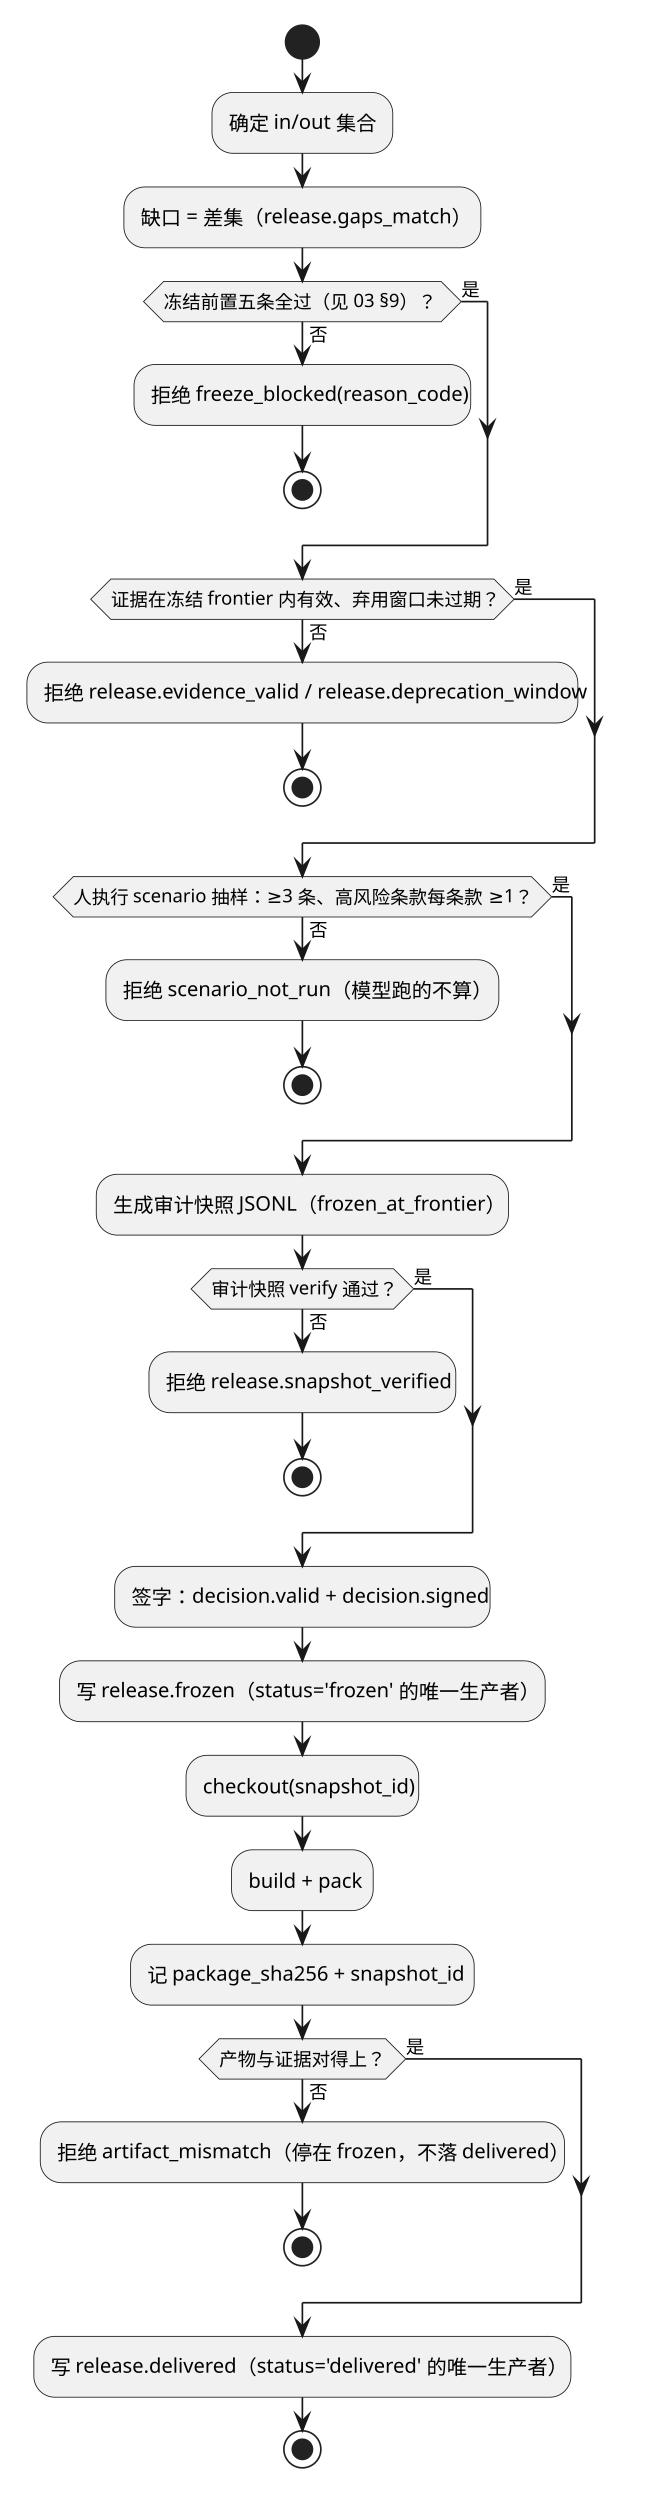
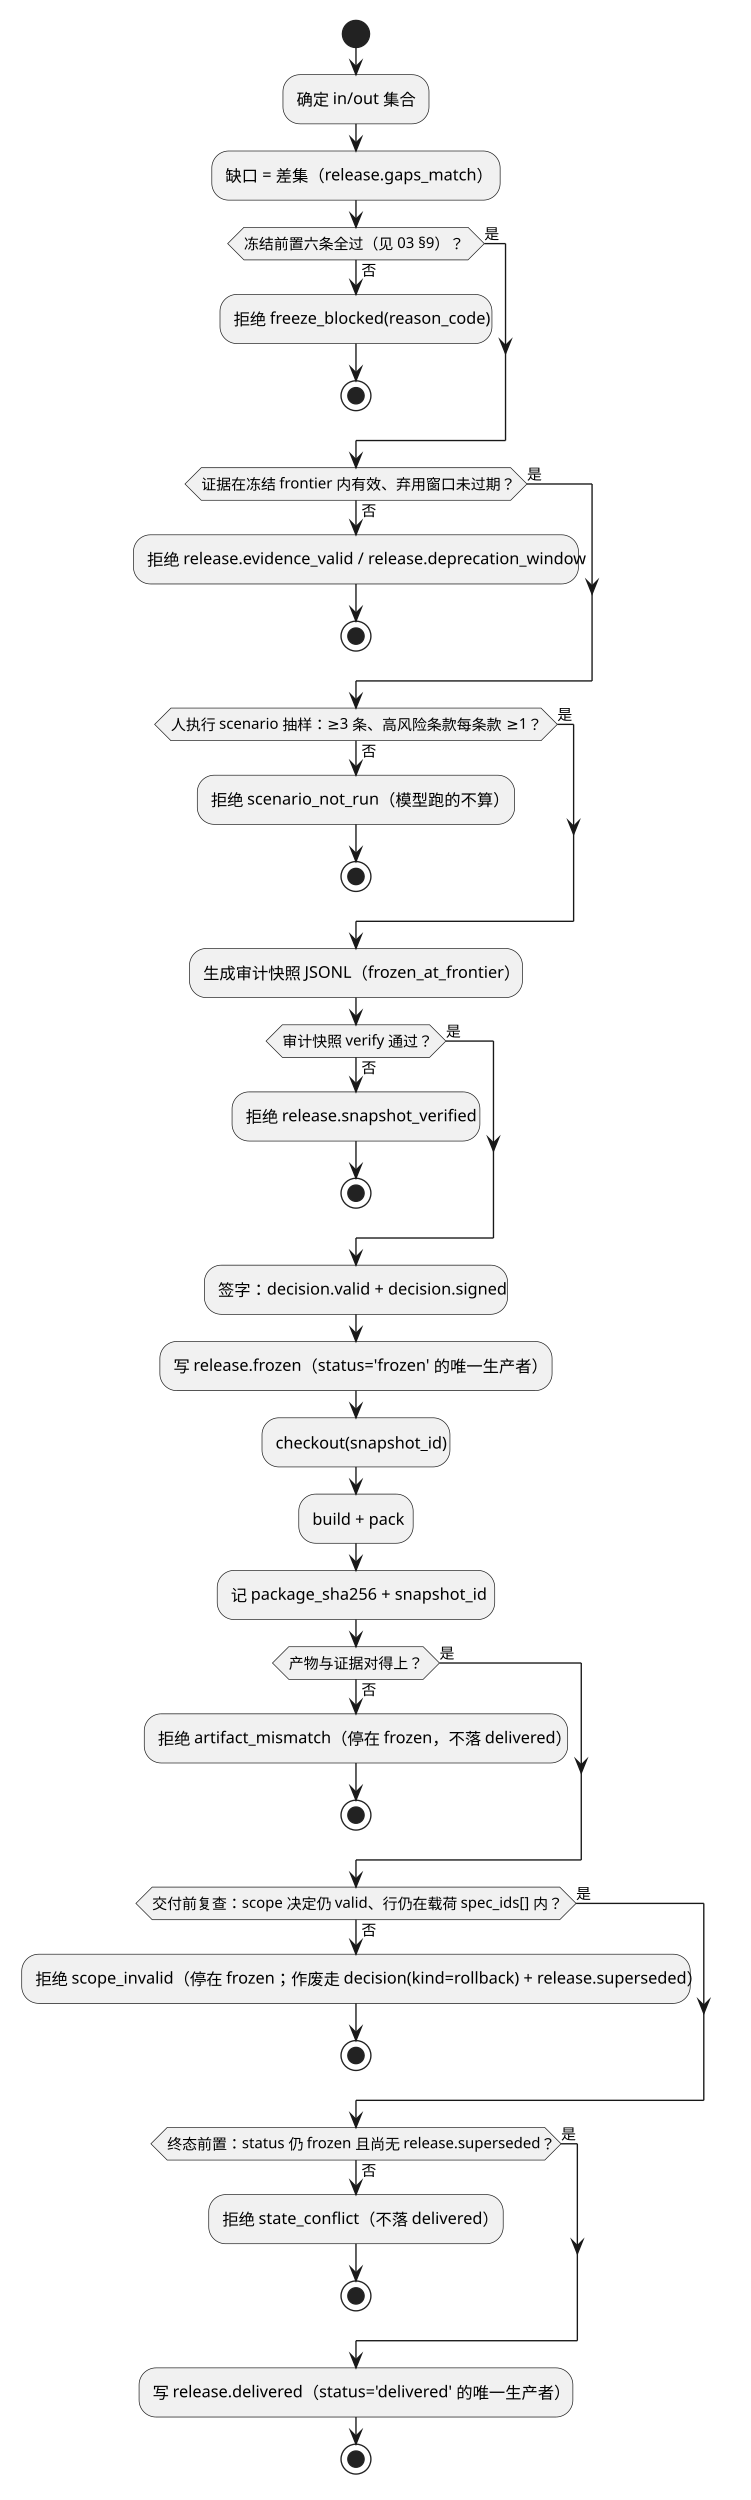
- <svg xmlns="http://www.w3.org/2000/svg" version="1.1" data-diagram-type="ACTIVITY" style="width:388px;height:1487px;background:#FFFFFF;" width="388px" height="1487px" viewBox="0 0 388 1487" zoomAndPan="magnify" preserveAspectRatio="none" contentStyleType="text/css">
+ <svg xmlns="http://www.w3.org/2000/svg" version="1.1" data-diagram-type="ACTIVITY" style="width:553px;height:1841px;background:#FFFFFF;" width="553px" height="1841px" viewBox="0 0 553 1841" zoomAndPan="magnify" preserveAspectRatio="none" contentStyleType="text/css">
  <defs />
  <g font-family="sans-serif" lengthAdjust="spacing">
-     <ellipse cx="179.855" cy="25" rx="10" ry="10" fill="#222" style="stroke:#222;stroke-width:1;" />
-     <rect x="126.086" y="55" width="107.539" height="36.195" fill="#F1F1F1" style="stroke:#181818;stroke-width:0.5;" rx="12.5" ry="12.5" />
-     <text x="136.086" y="77.633" fill="#000" font-size="12" textLength="87.539">确定 in/out 集合</text>
-     <rect x="73.691" y="111.195" width="212.328" height="36.195" fill="#F1F1F1" style="stroke:#181818;stroke-width:0.5;" rx="12.5" ry="12.5" />
-     <text x="83.691" y="133.828" fill="#000" font-size="12" textLength="192.328">缺口 = 差集（release.gaps_match）</text>
-     <rect x="79.721" y="216.813" width="200.27" height="36.195" fill="#F1F1F1" style="stroke:#181818;stroke-width:0.5;" rx="12.5" ry="12.5" />
-     <text x="89.721" y="239.446" fill="#000" font-size="12" textLength="180.27">拒绝 freeze_blocked(reason_code)</text>
-     <ellipse cx="179.855" cy="291.411" rx="11" ry="11" fill="none" style="stroke:#222;stroke-width:1;" />
-     <ellipse cx="179.855" cy="291.411" rx="6" ry="6" fill="#222" style="stroke:#222;stroke-width:1;" />
-     <polygon points="97.366,167.391,262.345,167.391,274.345,179.391,262.345,191.391,97.366,191.391,85.366,179.391,97.366,167.391" fill="#F1F1F1" style="stroke:#181818;stroke-width:0.5;stroke-linejoin:miter;stroke-miterlimit:10;" />
-     <text x="183.855" y="202.971" fill="#000" font-size="11">否</text>
-     <text x="97.366" y="183.548" fill="#000" font-size="11" textLength="164.979">冻结前置五条全过（见 03 §9）？</text>
-     <text x="274.345" y="176.125" fill="#000" font-size="11">是</text>
-     <rect x="16" y="393.834" width="327.711" height="36.195" fill="#F1F1F1" style="stroke:#181818;stroke-width:0.5;" rx="12.5" ry="12.5" />
-     <text x="26" y="416.467" fill="#000" font-size="12" textLength="307.711">拒绝 release.evidence_valid / release.deprecation_window</text>
-     <ellipse cx="179.855" cy="468.432" rx="11" ry="11" fill="none" style="stroke:#222;stroke-width:1;" />
-     <ellipse cx="179.855" cy="468.432" rx="6" ry="6" fill="#222" style="stroke:#222;stroke-width:1;" />
-     <polygon points="65.929,344.411,293.782,344.411,305.782,356.411,293.782,368.411,65.929,368.411,53.929,356.411,65.929,344.411" fill="#F1F1F1" style="stroke:#181818;stroke-width:0.5;stroke-linejoin:miter;stroke-miterlimit:10;" />
-     <text x="183.855" y="379.991" fill="#000" font-size="11">否</text>
-     <text x="65.929" y="360.568" fill="#000" font-size="11" textLength="227.853">证据在冻结 frontier 内有效、弃用窗口未过期？</text>
-     <text x="305.782" y="353.146" fill="#000" font-size="11">是</text>
-     <rect x="63.004" y="570.854" width="233.703" height="36.195" fill="#F1F1F1" style="stroke:#181818;stroke-width:0.5;" rx="12.5" ry="12.5" />
-     <text x="73.004" y="593.487" fill="#000" font-size="12" textLength="213.703">拒绝 scenario_not_run（模型跑的不算）</text>
-     <ellipse cx="179.855" cy="645.452" rx="11" ry="11" fill="none" style="stroke:#222;stroke-width:1;" />
-     <ellipse cx="179.855" cy="645.452" rx="6" ry="6" fill="#222" style="stroke:#222;stroke-width:1;" />
-     <polygon points="43.585,521.432,316.125,521.432,328.125,533.432,316.125,545.432,43.585,545.432,31.585,533.432,43.585,521.432" fill="#F1F1F1" style="stroke:#181818;stroke-width:0.5;stroke-linejoin:miter;stroke-miterlimit:10;" />
-     <text x="183.855" y="557.012" fill="#000" font-size="11">否</text>
-     <text x="43.585" y="537.589" fill="#000" font-size="11" textLength="272.54">人执行 scenario 抽样：≥3 条、高风险条款每条款 ≥1？</text>
-     <text x="328.125" y="530.166" fill="#000" font-size="11">是</text>
-     <rect x="57.262" y="698.452" width="245.188" height="36.195" fill="#F1F1F1" style="stroke:#181818;stroke-width:0.5;" rx="12.5" ry="12.5" />
-     <text x="67.262" y="721.085" fill="#000" font-size="12" textLength="225.188">生成审计快照 JSONL（frozen_at_frontier）</text>
-     <rect x="88.604" y="804.07" width="182.504" height="36.195" fill="#F1F1F1" style="stroke:#181818;stroke-width:0.5;" rx="12.5" ry="12.5" />
-     <text x="98.604" y="826.703" fill="#000" font-size="12" textLength="162.504">拒绝 release.snapshot_verified</text>
-     <ellipse cx="179.855" cy="878.668" rx="11" ry="11" fill="none" style="stroke:#222;stroke-width:1;" />
-     <ellipse cx="179.855" cy="878.668" rx="6" ry="6" fill="#222" style="stroke:#222;stroke-width:1;" />
-     <polygon points="125.645,754.647,234.066,754.647,246.066,766.647,234.066,778.647,125.645,778.647,113.645,766.647,125.645,754.647" fill="#F1F1F1" style="stroke:#181818;stroke-width:0.5;stroke-linejoin:miter;stroke-miterlimit:10;" />
-     <text x="183.855" y="790.228" fill="#000" font-size="11">否</text>
-     <text x="125.645" y="770.805" fill="#000" font-size="11" textLength="108.421">审计快照 verify 通过？</text>
-     <text x="246.066" y="763.382" fill="#000" font-size="11">是</text>
-     <rect x="68.225" y="931.668" width="223.262" height="36.195" fill="#F1F1F1" style="stroke:#181818;stroke-width:0.5;" rx="12.5" ry="12.5" />
-     <text x="78.225" y="954.301" fill="#000" font-size="12" textLength="203.262">签字：decision.valid + decision.signed</text>
-     <rect x="35.447" y="987.863" width="288.816" height="36.195" fill="#F1F1F1" style="stroke:#181818;stroke-width:0.5;" rx="12.5" ry="12.5" />
-     <text x="45.447" y="1010.496" fill="#000" font-size="12" textLength="268.816">写 release.frozen（status='frozen' 的唯一生产者）</text>
-     <rect x="110.658" y="1044.059" width="138.395" height="36.195" fill="#F1F1F1" style="stroke:#181818;stroke-width:0.5;" rx="12.5" ry="12.5" />
-     <text x="120.658" y="1066.691" fill="#000" font-size="12" textLength="118.395">checkout(snapshot_id)</text>
-     <rect x="137.74" y="1100.254" width="84.23" height="36.195" fill="#F1F1F1" style="stroke:#181818;stroke-width:0.5;" rx="12.5" ry="12.5" />
-     <text x="147.74" y="1122.887" fill="#000" font-size="12" textLength="64.23">build + pack</text>
-     <rect x="77.676" y="1156.449" width="204.359" height="36.195" fill="#F1F1F1" style="stroke:#181818;stroke-width:0.5;" rx="12.5" ry="12.5" />
-     <text x="87.676" y="1179.082" fill="#000" font-size="12" textLength="184.359">记 package_sha256 + snapshot_id</text>
-     <rect x="23.951" y="1262.067" width="311.809" height="36.195" fill="#F1F1F1" style="stroke:#181818;stroke-width:0.5;" rx="12.5" ry="12.5" />
-     <text x="33.951" y="1284.7" fill="#000" font-size="12" textLength="291.809">拒绝 artifact_mismatch（停在 frozen，不落 delivered）</text>
-     <ellipse cx="179.855" cy="1336.665" rx="11" ry="11" fill="none" style="stroke:#222;stroke-width:1;" />
-     <ellipse cx="179.855" cy="1336.665" rx="6" ry="6" fill="#222" style="stroke:#222;stroke-width:1;" />
-     <polygon points="130.355,1212.645,229.355,1212.645,241.355,1224.645,229.355,1236.645,130.355,1236.645,118.355,1224.645,130.355,1212.645" fill="#F1F1F1" style="stroke:#181818;stroke-width:0.5;stroke-linejoin:miter;stroke-miterlimit:10;" />
-     <text x="183.855" y="1248.225" fill="#000" font-size="11">否</text>
-     <text x="130.355" y="1228.802" fill="#000" font-size="11" textLength="99">产物与证据对得上？</text>
-     <text x="241.355" y="1221.379" fill="#000" font-size="11">是</text>
-     <rect x="20.131" y="1389.665" width="319.449" height="36.195" fill="#F1F1F1" style="stroke:#181818;stroke-width:0.5;" rx="12.5" ry="12.5" />
-     <text x="30.131" y="1412.298" fill="#000" font-size="12" textLength="299.449">写 release.delivered（status='delivered' 的唯一生产者）</text>
-     <ellipse cx="179.855" cy="1456.86" rx="11" ry="11" fill="none" style="stroke:#222;stroke-width:1;" />
-     <ellipse cx="179.855" cy="1456.86" rx="6" ry="6" fill="#222" style="stroke:#222;stroke-width:1;" />
-     <line x1="179.855" y1="35" x2="179.855" y2="55" style="stroke:#181818;stroke-width:1;" />
-     <polygon points="175.855,45,179.855,55,183.855,45,179.855,49" fill="#181818" style="stroke:#181818;stroke-width:1;stroke-linejoin:miter;stroke-miterlimit:10;" />
-     <line x1="179.855" y1="91.195" x2="179.855" y2="111.195" style="stroke:#181818;stroke-width:1;" />
-     <polygon points="175.855,101.195,179.855,111.195,183.855,101.195,179.855,105.195" fill="#181818" style="stroke:#181818;stroke-width:1;stroke-linejoin:miter;stroke-miterlimit:10;" />
-     <line x1="179.855" y1="253.009" x2="179.855" y2="280.411" style="stroke:#181818;stroke-width:1;" />
-     <polygon points="175.855,270.411,179.855,280.411,183.855,270.411,179.855,274.411" fill="#181818" style="stroke:#181818;stroke-width:1;stroke-linejoin:miter;stroke-miterlimit:10;" />
-     <line x1="179.855" y1="191.391" x2="179.855" y2="216.813" style="stroke:#181818;stroke-width:1;" />
-     <polygon points="175.855,206.813,179.855,216.813,183.855,206.813,179.855,210.813" fill="#181818" style="stroke:#181818;stroke-width:1;stroke-linejoin:miter;stroke-miterlimit:10;" />
-     <line x1="274.345" y1="179.391" x2="289.99" y2="179.391" style="stroke:#181818;stroke-width:1;" />
-     <polygon points="285.99,250.411,289.99,260.411,293.99,250.411,289.99,254.411" fill="#181818" style="stroke:#181818;stroke-width:1;stroke-linejoin:miter;stroke-miterlimit:10;" />
-     <line x1="289.99" y1="179.391" x2="289.99" y2="324.411" style="stroke:#181818;stroke-width:1;" />
-     <line x1="289.99" y1="324.411" x2="179.855" y2="324.411" style="stroke:#181818;stroke-width:1;" />
-     <line x1="179.855" y1="324.411" x2="179.855" y2="344.411" style="stroke:#181818;stroke-width:1;" />
-     <polygon points="175.855,334.411,179.855,344.411,183.855,334.411,179.855,338.411" fill="#181818" style="stroke:#181818;stroke-width:1;stroke-linejoin:miter;stroke-miterlimit:10;" />
-     <line x1="179.855" y1="147.391" x2="179.855" y2="167.391" style="stroke:#181818;stroke-width:1;" />
-     <polygon points="175.855,157.391,179.855,167.391,183.855,157.391,179.855,161.391" fill="#181818" style="stroke:#181818;stroke-width:1;stroke-linejoin:miter;stroke-miterlimit:10;" />
-     <line x1="179.855" y1="430.029" x2="179.855" y2="457.432" style="stroke:#181818;stroke-width:1;" />
-     <polygon points="175.855,447.432,179.855,457.432,183.855,447.432,179.855,451.432" fill="#181818" style="stroke:#181818;stroke-width:1;stroke-linejoin:miter;stroke-miterlimit:10;" />
-     <line x1="179.855" y1="368.411" x2="179.855" y2="393.834" style="stroke:#181818;stroke-width:1;" />
-     <polygon points="175.855,383.834,179.855,393.834,183.855,383.834,179.855,387.834" fill="#181818" style="stroke:#181818;stroke-width:1;stroke-linejoin:miter;stroke-miterlimit:10;" />
-     <line x1="305.782" y1="356.411" x2="353.711" y2="356.411" style="stroke:#181818;stroke-width:1;" />
-     <polygon points="349.711,427.432,353.711,437.432,357.711,427.432,353.711,431.432" fill="#181818" style="stroke:#181818;stroke-width:1;stroke-linejoin:miter;stroke-miterlimit:10;" />
-     <line x1="353.711" y1="356.411" x2="353.711" y2="501.432" style="stroke:#181818;stroke-width:1;" />
-     <line x1="353.711" y1="501.432" x2="179.855" y2="501.432" style="stroke:#181818;stroke-width:1;" />
-     <line x1="179.855" y1="501.432" x2="179.855" y2="521.432" style="stroke:#181818;stroke-width:1;" />
-     <polygon points="175.855,511.432,179.855,521.432,183.855,511.432,179.855,515.432" fill="#181818" style="stroke:#181818;stroke-width:1;stroke-linejoin:miter;stroke-miterlimit:10;" />
-     <line x1="179.855" y1="607.05" x2="179.855" y2="634.452" style="stroke:#181818;stroke-width:1;" />
-     <polygon points="175.855,624.452,179.855,634.452,183.855,624.452,179.855,628.452" fill="#181818" style="stroke:#181818;stroke-width:1;stroke-linejoin:miter;stroke-miterlimit:10;" />
-     <line x1="179.855" y1="545.432" x2="179.855" y2="570.854" style="stroke:#181818;stroke-width:1;" />
-     <polygon points="175.855,560.854,179.855,570.854,183.855,560.854,179.855,564.854" fill="#181818" style="stroke:#181818;stroke-width:1;stroke-linejoin:miter;stroke-miterlimit:10;" />
-     <line x1="328.125" y1="533.432" x2="340.125" y2="533.432" style="stroke:#181818;stroke-width:1;" />
-     <polygon points="336.125,604.452,340.125,614.452,344.125,604.452,340.125,608.452" fill="#181818" style="stroke:#181818;stroke-width:1;stroke-linejoin:miter;stroke-miterlimit:10;" />
-     <line x1="340.125" y1="533.432" x2="340.125" y2="678.452" style="stroke:#181818;stroke-width:1;" />
-     <line x1="340.125" y1="678.452" x2="179.855" y2="678.452" style="stroke:#181818;stroke-width:1;" />
-     <line x1="179.855" y1="678.452" x2="179.855" y2="698.452" style="stroke:#181818;stroke-width:1;" />
-     <polygon points="175.855,688.452,179.855,698.452,183.855,688.452,179.855,692.452" fill="#181818" style="stroke:#181818;stroke-width:1;stroke-linejoin:miter;stroke-miterlimit:10;" />
-     <line x1="179.855" y1="840.266" x2="179.855" y2="867.668" style="stroke:#181818;stroke-width:1;" />
-     <polygon points="175.855,857.668,179.855,867.668,183.855,857.668,179.855,861.668" fill="#181818" style="stroke:#181818;stroke-width:1;stroke-linejoin:miter;stroke-miterlimit:10;" />
-     <line x1="179.855" y1="778.647" x2="179.855" y2="804.07" style="stroke:#181818;stroke-width:1;" />
-     <polygon points="175.855,794.07,179.855,804.07,183.855,794.07,179.855,798.07" fill="#181818" style="stroke:#181818;stroke-width:1;stroke-linejoin:miter;stroke-miterlimit:10;" />
-     <line x1="246.066" y1="766.647" x2="281.107" y2="766.647" style="stroke:#181818;stroke-width:1;" />
-     <polygon points="277.107,837.668,281.107,847.668,285.107,837.668,281.107,841.668" fill="#181818" style="stroke:#181818;stroke-width:1;stroke-linejoin:miter;stroke-miterlimit:10;" />
-     <line x1="281.107" y1="766.647" x2="281.107" y2="911.668" style="stroke:#181818;stroke-width:1;" />
-     <line x1="281.107" y1="911.668" x2="179.855" y2="911.668" style="stroke:#181818;stroke-width:1;" />
-     <line x1="179.855" y1="911.668" x2="179.855" y2="931.668" style="stroke:#181818;stroke-width:1;" />
-     <polygon points="175.855,921.668,179.855,931.668,183.855,921.668,179.855,925.668" fill="#181818" style="stroke:#181818;stroke-width:1;stroke-linejoin:miter;stroke-miterlimit:10;" />
-     <line x1="179.855" y1="734.647" x2="179.855" y2="754.647" style="stroke:#181818;stroke-width:1;" />
-     <polygon points="175.855,744.647,179.855,754.647,183.855,744.647,179.855,748.647" fill="#181818" style="stroke:#181818;stroke-width:1;stroke-linejoin:miter;stroke-miterlimit:10;" />
-     <line x1="179.855" y1="967.863" x2="179.855" y2="987.863" style="stroke:#181818;stroke-width:1;" />
-     <polygon points="175.855,977.863,179.855,987.863,183.855,977.863,179.855,981.863" fill="#181818" style="stroke:#181818;stroke-width:1;stroke-linejoin:miter;stroke-miterlimit:10;" />
-     <line x1="179.855" y1="1024.059" x2="179.855" y2="1044.059" style="stroke:#181818;stroke-width:1;" />
-     <polygon points="175.855,1034.059,179.855,1044.059,183.855,1034.059,179.855,1038.059" fill="#181818" style="stroke:#181818;stroke-width:1;stroke-linejoin:miter;stroke-miterlimit:10;" />
-     <line x1="179.855" y1="1080.254" x2="179.855" y2="1100.254" style="stroke:#181818;stroke-width:1;" />
-     <polygon points="175.855,1090.254,179.855,1100.254,183.855,1090.254,179.855,1094.254" fill="#181818" style="stroke:#181818;stroke-width:1;stroke-linejoin:miter;stroke-miterlimit:10;" />
-     <line x1="179.855" y1="1136.449" x2="179.855" y2="1156.449" style="stroke:#181818;stroke-width:1;" />
-     <polygon points="175.855,1146.449,179.855,1156.449,183.855,1146.449,179.855,1150.449" fill="#181818" style="stroke:#181818;stroke-width:1;stroke-linejoin:miter;stroke-miterlimit:10;" />
-     <line x1="179.855" y1="1298.263" x2="179.855" y2="1325.665" style="stroke:#181818;stroke-width:1;" />
-     <polygon points="175.855,1315.665,179.855,1325.665,183.855,1315.665,179.855,1319.665" fill="#181818" style="stroke:#181818;stroke-width:1;stroke-linejoin:miter;stroke-miterlimit:10;" />
-     <line x1="179.855" y1="1236.645" x2="179.855" y2="1262.067" style="stroke:#181818;stroke-width:1;" />
-     <polygon points="175.855,1252.067,179.855,1262.067,183.855,1252.067,179.855,1256.067" fill="#181818" style="stroke:#181818;stroke-width:1;stroke-linejoin:miter;stroke-miterlimit:10;" />
-     <line x1="241.355" y1="1224.645" x2="345.76" y2="1224.645" style="stroke:#181818;stroke-width:1;" />
-     <polygon points="341.76,1295.665,345.76,1305.665,349.76,1295.665,345.76,1299.665" fill="#181818" style="stroke:#181818;stroke-width:1;stroke-linejoin:miter;stroke-miterlimit:10;" />
-     <line x1="345.76" y1="1224.645" x2="345.76" y2="1369.665" style="stroke:#181818;stroke-width:1;" />
-     <line x1="345.76" y1="1369.665" x2="179.855" y2="1369.665" style="stroke:#181818;stroke-width:1;" />
-     <line x1="179.855" y1="1369.665" x2="179.855" y2="1389.665" style="stroke:#181818;stroke-width:1;" />
-     <polygon points="175.855,1379.665,179.855,1389.665,183.855,1379.665,179.855,1383.665" fill="#181818" style="stroke:#181818;stroke-width:1;stroke-linejoin:miter;stroke-miterlimit:10;" />
-     <line x1="179.855" y1="1192.645" x2="179.855" y2="1212.645" style="stroke:#181818;stroke-width:1;" />
-     <polygon points="175.855,1202.645,179.855,1212.645,183.855,1202.645,179.855,1206.645" fill="#181818" style="stroke:#181818;stroke-width:1;stroke-linejoin:miter;stroke-miterlimit:10;" />
-     <line x1="179.855" y1="1425.86" x2="179.855" y2="1445.86" style="stroke:#181818;stroke-width:1;" />
-     <polygon points="175.855,1435.86,179.855,1445.86,183.855,1435.86,179.855,1439.86" fill="#181818" style="stroke:#181818;stroke-width:1;stroke-linejoin:miter;stroke-miterlimit:10;" />
+     <ellipse cx="262.139" cy="25" rx="10" ry="10" fill="#222" style="stroke:#222;stroke-width:1;" />
+     <rect x="208.369" y="55" width="107.539" height="36.195" fill="#F1F1F1" style="stroke:#181818;stroke-width:0.5;" rx="12.5" ry="12.5" />
+     <text x="218.369" y="77.633" fill="#000" font-size="12" textLength="87.539">确定 in/out 集合</text>
+     <rect x="155.975" y="111.195" width="212.328" height="36.195" fill="#F1F1F1" style="stroke:#181818;stroke-width:0.5;" rx="12.5" ry="12.5" />
+     <text x="165.975" y="133.828" fill="#000" font-size="12" textLength="192.328">缺口 = 差集（release.gaps_match）</text>
+     <rect x="162.004" y="216.813" width="200.27" height="36.195" fill="#F1F1F1" style="stroke:#181818;stroke-width:0.5;" rx="12.5" ry="12.5" />
+     <text x="172.004" y="239.446" fill="#000" font-size="12" textLength="180.27">拒绝 freeze_blocked(reason_code)</text>
+     <ellipse cx="262.139" cy="291.411" rx="11" ry="11" fill="none" style="stroke:#222;stroke-width:1;" />
+     <ellipse cx="262.139" cy="291.411" rx="6" ry="6" fill="#222" style="stroke:#222;stroke-width:1;" />
+     <polygon points="179.649,167.391,344.628,167.391,356.628,179.391,344.628,191.391,179.649,191.391,167.649,179.391,179.649,167.391" fill="#F1F1F1" style="stroke:#181818;stroke-width:0.5;stroke-linejoin:miter;stroke-miterlimit:10;" />
+     <text x="266.139" y="202.971" fill="#000" font-size="11">否</text>
+     <text x="179.649" y="183.548" fill="#000" font-size="11" textLength="164.979">冻结前置六条全过（见 03 §9）？</text>
+     <text x="356.628" y="176.125" fill="#000" font-size="11">是</text>
+     <rect x="98.283" y="393.834" width="327.711" height="36.195" fill="#F1F1F1" style="stroke:#181818;stroke-width:0.5;" rx="12.5" ry="12.5" />
+     <text x="108.283" y="416.467" fill="#000" font-size="12" textLength="307.711">拒绝 release.evidence_valid / release.deprecation_window</text>
+     <ellipse cx="262.139" cy="468.432" rx="11" ry="11" fill="none" style="stroke:#222;stroke-width:1;" />
+     <ellipse cx="262.139" cy="468.432" rx="6" ry="6" fill="#222" style="stroke:#222;stroke-width:1;" />
+     <polygon points="148.212,344.411,376.065,344.411,388.065,356.411,376.065,368.411,148.212,368.411,136.212,356.411,148.212,344.411" fill="#F1F1F1" style="stroke:#181818;stroke-width:0.5;stroke-linejoin:miter;stroke-miterlimit:10;" />
+     <text x="266.139" y="379.991" fill="#000" font-size="11">否</text>
+     <text x="148.212" y="360.568" fill="#000" font-size="11" textLength="227.853">证据在冻结 frontier 内有效、弃用窗口未过期？</text>
+     <text x="388.065" y="353.146" fill="#000" font-size="11">是</text>
+     <rect x="145.287" y="570.854" width="233.703" height="36.195" fill="#F1F1F1" style="stroke:#181818;stroke-width:0.5;" rx="12.5" ry="12.5" />
+     <text x="155.287" y="593.487" fill="#000" font-size="12" textLength="213.703">拒绝 scenario_not_run（模型跑的不算）</text>
+     <ellipse cx="262.139" cy="645.452" rx="11" ry="11" fill="none" style="stroke:#222;stroke-width:1;" />
+     <ellipse cx="262.139" cy="645.452" rx="6" ry="6" fill="#222" style="stroke:#222;stroke-width:1;" />
+     <polygon points="125.869,521.432,398.409,521.432,410.409,533.432,398.409,545.432,125.869,545.432,113.869,533.432,125.869,521.432" fill="#F1F1F1" style="stroke:#181818;stroke-width:0.5;stroke-linejoin:miter;stroke-miterlimit:10;" />
+     <text x="266.139" y="557.012" fill="#000" font-size="11">否</text>
+     <text x="125.869" y="537.589" fill="#000" font-size="11" textLength="272.54">人执行 scenario 抽样：≥3 条、高风险条款每条款 ≥1？</text>
+     <text x="410.409" y="530.166" fill="#000" font-size="11">是</text>
+     <rect x="139.545" y="698.452" width="245.188" height="36.195" fill="#F1F1F1" style="stroke:#181818;stroke-width:0.5;" rx="12.5" ry="12.5" />
+     <text x="149.545" y="721.085" fill="#000" font-size="12" textLength="225.188">生成审计快照 JSONL（frozen_at_frontier）</text>
+     <rect x="170.887" y="804.07" width="182.504" height="36.195" fill="#F1F1F1" style="stroke:#181818;stroke-width:0.5;" rx="12.5" ry="12.5" />
+     <text x="180.887" y="826.703" fill="#000" font-size="12" textLength="162.504">拒绝 release.snapshot_verified</text>
+     <ellipse cx="262.139" cy="878.668" rx="11" ry="11" fill="none" style="stroke:#222;stroke-width:1;" />
+     <ellipse cx="262.139" cy="878.668" rx="6" ry="6" fill="#222" style="stroke:#222;stroke-width:1;" />
+     <polygon points="207.928,754.647,316.349,754.647,328.349,766.647,316.349,778.647,207.928,778.647,195.928,766.647,207.928,754.647" fill="#F1F1F1" style="stroke:#181818;stroke-width:0.5;stroke-linejoin:miter;stroke-miterlimit:10;" />
+     <text x="266.139" y="790.228" fill="#000" font-size="11">否</text>
+     <text x="207.928" y="770.805" fill="#000" font-size="11" textLength="108.421">审计快照 verify 通过？</text>
+     <text x="328.349" y="763.382" fill="#000" font-size="11">是</text>
+     <rect x="150.508" y="931.668" width="223.262" height="36.195" fill="#F1F1F1" style="stroke:#181818;stroke-width:0.5;" rx="12.5" ry="12.5" />
+     <text x="160.508" y="954.301" fill="#000" font-size="12" textLength="203.262">签字：decision.valid + decision.signed</text>
+     <rect x="117.73" y="987.863" width="288.816" height="36.195" fill="#F1F1F1" style="stroke:#181818;stroke-width:0.5;" rx="12.5" ry="12.5" />
+     <text x="127.73" y="1010.496" fill="#000" font-size="12" textLength="268.816">写 release.frozen（status='frozen' 的唯一生产者）</text>
+     <rect x="192.941" y="1044.059" width="138.395" height="36.195" fill="#F1F1F1" style="stroke:#181818;stroke-width:0.5;" rx="12.5" ry="12.5" />
+     <text x="202.941" y="1066.691" fill="#000" font-size="12" textLength="118.395">checkout(snapshot_id)</text>
+     <rect x="220.023" y="1100.254" width="84.23" height="36.195" fill="#F1F1F1" style="stroke:#181818;stroke-width:0.5;" rx="12.5" ry="12.5" />
+     <text x="230.023" y="1122.887" fill="#000" font-size="12" textLength="64.23">build + pack</text>
+     <rect x="159.959" y="1156.449" width="204.359" height="36.195" fill="#F1F1F1" style="stroke:#181818;stroke-width:0.5;" rx="12.5" ry="12.5" />
+     <text x="169.959" y="1179.082" fill="#000" font-size="12" textLength="184.359">记 package_sha256 + snapshot_id</text>
+     <rect x="106.234" y="1262.067" width="311.809" height="36.195" fill="#F1F1F1" style="stroke:#181818;stroke-width:0.5;" rx="12.5" ry="12.5" />
+     <text x="116.234" y="1284.7" fill="#000" font-size="12" textLength="291.809">拒绝 artifact_mismatch（停在 frozen，不落 delivered）</text>
+     <ellipse cx="262.139" cy="1336.665" rx="11" ry="11" fill="none" style="stroke:#222;stroke-width:1;" />
+     <ellipse cx="262.139" cy="1336.665" rx="6" ry="6" fill="#222" style="stroke:#222;stroke-width:1;" />
+     <polygon points="212.639,1212.645,311.639,1212.645,323.639,1224.645,311.639,1236.645,212.639,1236.645,200.639,1224.645,212.639,1212.645" fill="#F1F1F1" style="stroke:#181818;stroke-width:0.5;stroke-linejoin:miter;stroke-miterlimit:10;" />
+     <text x="266.139" y="1248.225" fill="#000" font-size="11">否</text>
+     <text x="212.639" y="1228.802" fill="#000" font-size="11" textLength="99">产物与证据对得上？</text>
+     <text x="323.639" y="1221.379" fill="#000" font-size="11">是</text>
+     <rect x="16" y="1439.088" width="492.277" height="36.195" fill="#F1F1F1" style="stroke:#181818;stroke-width:0.5;" rx="12.5" ry="12.5" />
+     <text x="26" y="1461.721" fill="#000" font-size="12" textLength="472.277">拒绝 scope_invalid（停在 frozen；作废走 decision(kind=rollback) + release.superseded）</text>
+     <ellipse cx="262.139" cy="1513.686" rx="11" ry="11" fill="none" style="stroke:#222;stroke-width:1;" />
+     <ellipse cx="262.139" cy="1513.686" rx="6" ry="6" fill="#222" style="stroke:#222;stroke-width:1;" />
+     <polygon points="112.065,1389.665,412.212,1389.665,424.212,1401.665,412.212,1413.665,112.065,1413.665,100.065,1401.665,112.065,1389.665" fill="#F1F1F1" style="stroke:#181818;stroke-width:0.5;stroke-linejoin:miter;stroke-miterlimit:10;" />
+     <text x="266.139" y="1425.245" fill="#000" font-size="11">否</text>
+     <text x="112.065" y="1405.822" fill="#000" font-size="11" textLength="300.147">交付前复查：scope 决定仍 valid、行仍在载荷 spec_ids[] 内？</text>
+     <text x="424.212" y="1398.399" fill="#000" font-size="11">是</text>
+     <rect x="153.719" y="1616.108" width="216.84" height="36.195" fill="#F1F1F1" style="stroke:#181818;stroke-width:0.5;" rx="12.5" ry="12.5" />
+     <text x="163.719" y="1638.741" fill="#000" font-size="12" textLength="196.84">拒绝 state_conflict（不落 delivered）</text>
+     <ellipse cx="262.139" cy="1690.706" rx="11" ry="11" fill="none" style="stroke:#222;stroke-width:1;" />
+     <ellipse cx="262.139" cy="1690.706" rx="6" ry="6" fill="#222" style="stroke:#222;stroke-width:1;" />
+     <polygon points="123.113,1566.686,401.164,1566.686,413.164,1578.686,401.164,1590.686,123.113,1590.686,111.113,1578.686,123.113,1566.686" fill="#F1F1F1" style="stroke:#181818;stroke-width:0.5;stroke-linejoin:miter;stroke-miterlimit:10;" />
+     <text x="266.139" y="1602.266" fill="#000" font-size="11">否</text>
+     <text x="123.113" y="1582.843" fill="#000" font-size="11" textLength="278.051">终态前置：status 仍 frozen 且尚无 release.superseded？</text>
+     <text x="413.164" y="1575.42" fill="#000" font-size="11">是</text>
+     <rect x="102.414" y="1743.706" width="319.449" height="36.195" fill="#F1F1F1" style="stroke:#181818;stroke-width:0.5;" rx="12.5" ry="12.5" />
+     <text x="112.414" y="1766.339" fill="#000" font-size="12" textLength="299.449">写 release.delivered（status='delivered' 的唯一生产者）</text>
+     <ellipse cx="262.139" cy="1810.901" rx="11" ry="11" fill="none" style="stroke:#222;stroke-width:1;" />
+     <ellipse cx="262.139" cy="1810.901" rx="6" ry="6" fill="#222" style="stroke:#222;stroke-width:1;" />
+     <line x1="262.139" y1="35" x2="262.139" y2="55" style="stroke:#181818;stroke-width:1;" />
+     <polygon points="258.139,45,262.139,55,266.139,45,262.139,49" fill="#181818" style="stroke:#181818;stroke-width:1;stroke-linejoin:miter;stroke-miterlimit:10;" />
+     <line x1="262.139" y1="91.195" x2="262.139" y2="111.195" style="stroke:#181818;stroke-width:1;" />
+     <polygon points="258.139,101.195,262.139,111.195,266.139,101.195,262.139,105.195" fill="#181818" style="stroke:#181818;stroke-width:1;stroke-linejoin:miter;stroke-miterlimit:10;" />
+     <line x1="262.139" y1="253.009" x2="262.139" y2="280.411" style="stroke:#181818;stroke-width:1;" />
+     <polygon points="258.139,270.411,262.139,280.411,266.139,270.411,262.139,274.411" fill="#181818" style="stroke:#181818;stroke-width:1;stroke-linejoin:miter;stroke-miterlimit:10;" />
+     <line x1="262.139" y1="191.391" x2="262.139" y2="216.813" style="stroke:#181818;stroke-width:1;" />
+     <polygon points="258.139,206.813,262.139,216.813,266.139,206.813,262.139,210.813" fill="#181818" style="stroke:#181818;stroke-width:1;stroke-linejoin:miter;stroke-miterlimit:10;" />
+     <line x1="356.628" y1="179.391" x2="372.273" y2="179.391" style="stroke:#181818;stroke-width:1;" />
+     <polygon points="368.273,250.411,372.273,260.411,376.273,250.411,372.273,254.411" fill="#181818" style="stroke:#181818;stroke-width:1;stroke-linejoin:miter;stroke-miterlimit:10;" />
+     <line x1="372.273" y1="179.391" x2="372.273" y2="324.411" style="stroke:#181818;stroke-width:1;" />
+     <line x1="372.273" y1="324.411" x2="262.139" y2="324.411" style="stroke:#181818;stroke-width:1;" />
+     <line x1="262.139" y1="324.411" x2="262.139" y2="344.411" style="stroke:#181818;stroke-width:1;" />
+     <polygon points="258.139,334.411,262.139,344.411,266.139,334.411,262.139,338.411" fill="#181818" style="stroke:#181818;stroke-width:1;stroke-linejoin:miter;stroke-miterlimit:10;" />
+     <line x1="262.139" y1="147.391" x2="262.139" y2="167.391" style="stroke:#181818;stroke-width:1;" />
+     <polygon points="258.139,157.391,262.139,167.391,266.139,157.391,262.139,161.391" fill="#181818" style="stroke:#181818;stroke-width:1;stroke-linejoin:miter;stroke-miterlimit:10;" />
+     <line x1="262.139" y1="430.029" x2="262.139" y2="457.432" style="stroke:#181818;stroke-width:1;" />
+     <polygon points="258.139,447.432,262.139,457.432,266.139,447.432,262.139,451.432" fill="#181818" style="stroke:#181818;stroke-width:1;stroke-linejoin:miter;stroke-miterlimit:10;" />
+     <line x1="262.139" y1="368.411" x2="262.139" y2="393.834" style="stroke:#181818;stroke-width:1;" />
+     <polygon points="258.139,383.834,262.139,393.834,266.139,383.834,262.139,387.834" fill="#181818" style="stroke:#181818;stroke-width:1;stroke-linejoin:miter;stroke-miterlimit:10;" />
+     <line x1="388.065" y1="356.411" x2="435.994" y2="356.411" style="stroke:#181818;stroke-width:1;" />
+     <polygon points="431.994,427.432,435.994,437.432,439.994,427.432,435.994,431.432" fill="#181818" style="stroke:#181818;stroke-width:1;stroke-linejoin:miter;stroke-miterlimit:10;" />
+     <line x1="435.994" y1="356.411" x2="435.994" y2="501.432" style="stroke:#181818;stroke-width:1;" />
+     <line x1="435.994" y1="501.432" x2="262.139" y2="501.432" style="stroke:#181818;stroke-width:1;" />
+     <line x1="262.139" y1="501.432" x2="262.139" y2="521.432" style="stroke:#181818;stroke-width:1;" />
+     <polygon points="258.139,511.432,262.139,521.432,266.139,511.432,262.139,515.432" fill="#181818" style="stroke:#181818;stroke-width:1;stroke-linejoin:miter;stroke-miterlimit:10;" />
+     <line x1="262.139" y1="607.05" x2="262.139" y2="634.452" style="stroke:#181818;stroke-width:1;" />
+     <polygon points="258.139,624.452,262.139,634.452,266.139,624.452,262.139,628.452" fill="#181818" style="stroke:#181818;stroke-width:1;stroke-linejoin:miter;stroke-miterlimit:10;" />
+     <line x1="262.139" y1="545.432" x2="262.139" y2="570.854" style="stroke:#181818;stroke-width:1;" />
+     <polygon points="258.139,560.854,262.139,570.854,266.139,560.854,262.139,564.854" fill="#181818" style="stroke:#181818;stroke-width:1;stroke-linejoin:miter;stroke-miterlimit:10;" />
+     <line x1="410.409" y1="533.432" x2="422.409" y2="533.432" style="stroke:#181818;stroke-width:1;" />
+     <polygon points="418.409,604.452,422.409,614.452,426.409,604.452,422.409,608.452" fill="#181818" style="stroke:#181818;stroke-width:1;stroke-linejoin:miter;stroke-miterlimit:10;" />
+     <line x1="422.409" y1="533.432" x2="422.409" y2="678.452" style="stroke:#181818;stroke-width:1;" />
+     <line x1="422.409" y1="678.452" x2="262.139" y2="678.452" style="stroke:#181818;stroke-width:1;" />
+     <line x1="262.139" y1="678.452" x2="262.139" y2="698.452" style="stroke:#181818;stroke-width:1;" />
+     <polygon points="258.139,688.452,262.139,698.452,266.139,688.452,262.139,692.452" fill="#181818" style="stroke:#181818;stroke-width:1;stroke-linejoin:miter;stroke-miterlimit:10;" />
+     <line x1="262.139" y1="840.266" x2="262.139" y2="867.668" style="stroke:#181818;stroke-width:1;" />
+     <polygon points="258.139,857.668,262.139,867.668,266.139,857.668,262.139,861.668" fill="#181818" style="stroke:#181818;stroke-width:1;stroke-linejoin:miter;stroke-miterlimit:10;" />
+     <line x1="262.139" y1="778.647" x2="262.139" y2="804.07" style="stroke:#181818;stroke-width:1;" />
+     <polygon points="258.139,794.07,262.139,804.07,266.139,794.07,262.139,798.07" fill="#181818" style="stroke:#181818;stroke-width:1;stroke-linejoin:miter;stroke-miterlimit:10;" />
+     <line x1="328.349" y1="766.647" x2="363.391" y2="766.647" style="stroke:#181818;stroke-width:1;" />
+     <polygon points="359.391,837.668,363.391,847.668,367.391,837.668,363.391,841.668" fill="#181818" style="stroke:#181818;stroke-width:1;stroke-linejoin:miter;stroke-miterlimit:10;" />
+     <line x1="363.391" y1="766.647" x2="363.391" y2="911.668" style="stroke:#181818;stroke-width:1;" />
+     <line x1="363.391" y1="911.668" x2="262.139" y2="911.668" style="stroke:#181818;stroke-width:1;" />
+     <line x1="262.139" y1="911.668" x2="262.139" y2="931.668" style="stroke:#181818;stroke-width:1;" />
+     <polygon points="258.139,921.668,262.139,931.668,266.139,921.668,262.139,925.668" fill="#181818" style="stroke:#181818;stroke-width:1;stroke-linejoin:miter;stroke-miterlimit:10;" />
+     <line x1="262.139" y1="734.647" x2="262.139" y2="754.647" style="stroke:#181818;stroke-width:1;" />
+     <polygon points="258.139,744.647,262.139,754.647,266.139,744.647,262.139,748.647" fill="#181818" style="stroke:#181818;stroke-width:1;stroke-linejoin:miter;stroke-miterlimit:10;" />
+     <line x1="262.139" y1="967.863" x2="262.139" y2="987.863" style="stroke:#181818;stroke-width:1;" />
+     <polygon points="258.139,977.863,262.139,987.863,266.139,977.863,262.139,981.863" fill="#181818" style="stroke:#181818;stroke-width:1;stroke-linejoin:miter;stroke-miterlimit:10;" />
+     <line x1="262.139" y1="1024.059" x2="262.139" y2="1044.059" style="stroke:#181818;stroke-width:1;" />
+     <polygon points="258.139,1034.059,262.139,1044.059,266.139,1034.059,262.139,1038.059" fill="#181818" style="stroke:#181818;stroke-width:1;stroke-linejoin:miter;stroke-miterlimit:10;" />
+     <line x1="262.139" y1="1080.254" x2="262.139" y2="1100.254" style="stroke:#181818;stroke-width:1;" />
+     <polygon points="258.139,1090.254,262.139,1100.254,266.139,1090.254,262.139,1094.254" fill="#181818" style="stroke:#181818;stroke-width:1;stroke-linejoin:miter;stroke-miterlimit:10;" />
+     <line x1="262.139" y1="1136.449" x2="262.139" y2="1156.449" style="stroke:#181818;stroke-width:1;" />
+     <polygon points="258.139,1146.449,262.139,1156.449,266.139,1146.449,262.139,1150.449" fill="#181818" style="stroke:#181818;stroke-width:1;stroke-linejoin:miter;stroke-miterlimit:10;" />
+     <line x1="262.139" y1="1298.263" x2="262.139" y2="1325.665" style="stroke:#181818;stroke-width:1;" />
+     <polygon points="258.139,1315.665,262.139,1325.665,266.139,1315.665,262.139,1319.665" fill="#181818" style="stroke:#181818;stroke-width:1;stroke-linejoin:miter;stroke-miterlimit:10;" />
+     <line x1="262.139" y1="1236.645" x2="262.139" y2="1262.067" style="stroke:#181818;stroke-width:1;" />
+     <polygon points="258.139,1252.067,262.139,1262.067,266.139,1252.067,262.139,1256.067" fill="#181818" style="stroke:#181818;stroke-width:1;stroke-linejoin:miter;stroke-miterlimit:10;" />
+     <line x1="323.639" y1="1224.645" x2="428.043" y2="1224.645" style="stroke:#181818;stroke-width:1;" />
+     <polygon points="424.043,1295.665,428.043,1305.665,432.043,1295.665,428.043,1299.665" fill="#181818" style="stroke:#181818;stroke-width:1;stroke-linejoin:miter;stroke-miterlimit:10;" />
+     <line x1="428.043" y1="1224.645" x2="428.043" y2="1369.665" style="stroke:#181818;stroke-width:1;" />
+     <line x1="428.043" y1="1369.665" x2="262.139" y2="1369.665" style="stroke:#181818;stroke-width:1;" />
+     <line x1="262.139" y1="1369.665" x2="262.139" y2="1389.665" style="stroke:#181818;stroke-width:1;" />
+     <polygon points="258.139,1379.665,262.139,1389.665,266.139,1379.665,262.139,1383.665" fill="#181818" style="stroke:#181818;stroke-width:1;stroke-linejoin:miter;stroke-miterlimit:10;" />
+     <line x1="262.139" y1="1192.645" x2="262.139" y2="1212.645" style="stroke:#181818;stroke-width:1;" />
+     <polygon points="258.139,1202.645,262.139,1212.645,266.139,1202.645,262.139,1206.645" fill="#181818" style="stroke:#181818;stroke-width:1;stroke-linejoin:miter;stroke-miterlimit:10;" />
+     <line x1="262.139" y1="1475.283" x2="262.139" y2="1502.686" style="stroke:#181818;stroke-width:1;" />
+     <polygon points="258.139,1492.686,262.139,1502.686,266.139,1492.686,262.139,1496.686" fill="#181818" style="stroke:#181818;stroke-width:1;stroke-linejoin:miter;stroke-miterlimit:10;" />
+     <line x1="262.139" y1="1413.665" x2="262.139" y2="1439.088" style="stroke:#181818;stroke-width:1;" />
+     <polygon points="258.139,1429.088,262.139,1439.088,266.139,1429.088,262.139,1433.088" fill="#181818" style="stroke:#181818;stroke-width:1;stroke-linejoin:miter;stroke-miterlimit:10;" />
+     <line x1="424.212" y1="1401.665" x2="518.277" y2="1401.665" style="stroke:#181818;stroke-width:1;" />
+     <polygon points="514.277,1472.686,518.277,1482.686,522.277,1472.686,518.277,1476.686" fill="#181818" style="stroke:#181818;stroke-width:1;stroke-linejoin:miter;stroke-miterlimit:10;" />
+     <line x1="518.277" y1="1401.665" x2="518.277" y2="1546.686" style="stroke:#181818;stroke-width:1;" />
+     <line x1="518.277" y1="1546.686" x2="262.139" y2="1546.686" style="stroke:#181818;stroke-width:1;" />
+     <line x1="262.139" y1="1546.686" x2="262.139" y2="1566.686" style="stroke:#181818;stroke-width:1;" />
+     <polygon points="258.139,1556.686,262.139,1566.686,266.139,1556.686,262.139,1560.686" fill="#181818" style="stroke:#181818;stroke-width:1;stroke-linejoin:miter;stroke-miterlimit:10;" />
+     <line x1="262.139" y1="1652.304" x2="262.139" y2="1679.706" style="stroke:#181818;stroke-width:1;" />
+     <polygon points="258.139,1669.706,262.139,1679.706,266.139,1669.706,262.139,1673.706" fill="#181818" style="stroke:#181818;stroke-width:1;stroke-linejoin:miter;stroke-miterlimit:10;" />
+     <line x1="262.139" y1="1590.686" x2="262.139" y2="1616.108" style="stroke:#181818;stroke-width:1;" />
+     <polygon points="258.139,1606.108,262.139,1616.108,266.139,1606.108,262.139,1610.108" fill="#181818" style="stroke:#181818;stroke-width:1;stroke-linejoin:miter;stroke-miterlimit:10;" />
+     <line x1="413.164" y1="1578.686" x2="425.164" y2="1578.686" style="stroke:#181818;stroke-width:1;" />
+     <polygon points="421.164,1649.706,425.164,1659.706,429.164,1649.706,425.164,1653.706" fill="#181818" style="stroke:#181818;stroke-width:1;stroke-linejoin:miter;stroke-miterlimit:10;" />
+     <line x1="425.164" y1="1578.686" x2="425.164" y2="1723.706" style="stroke:#181818;stroke-width:1;" />
+     <line x1="425.164" y1="1723.706" x2="262.139" y2="1723.706" style="stroke:#181818;stroke-width:1;" />
+     <line x1="262.139" y1="1723.706" x2="262.139" y2="1743.706" style="stroke:#181818;stroke-width:1;" />
+     <polygon points="258.139,1733.706,262.139,1743.706,266.139,1733.706,262.139,1737.706" fill="#181818" style="stroke:#181818;stroke-width:1;stroke-linejoin:miter;stroke-miterlimit:10;" />
+     <line x1="262.139" y1="1779.901" x2="262.139" y2="1799.901" style="stroke:#181818;stroke-width:1;" />
+     <polygon points="258.139,1789.901,262.139,1799.901,266.139,1789.901,262.139,1793.901" fill="#181818" style="stroke:#181818;stroke-width:1;stroke-linejoin:miter;stroke-miterlimit:10;" />
  </g>
</svg>
